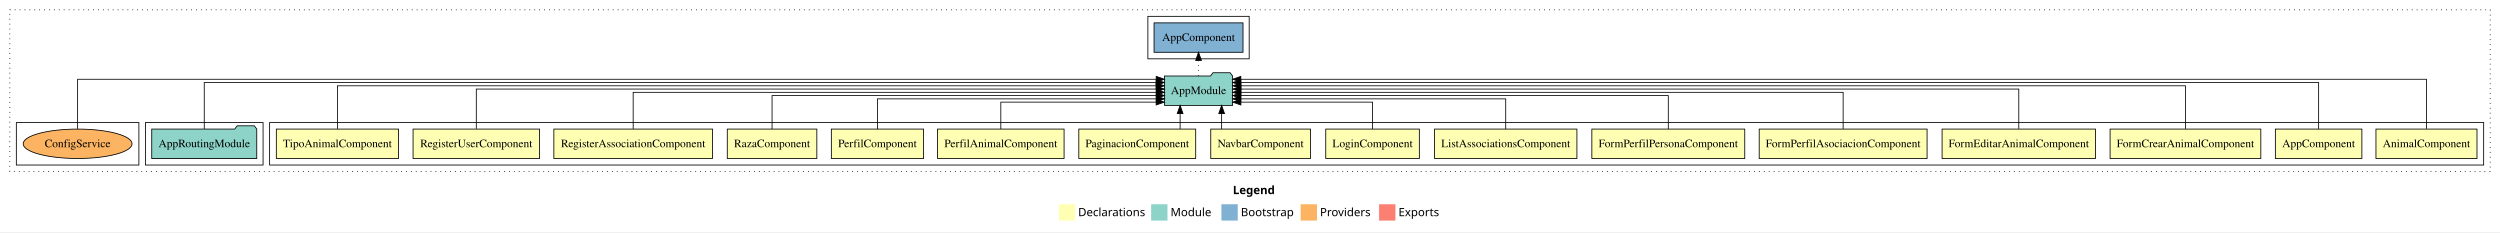
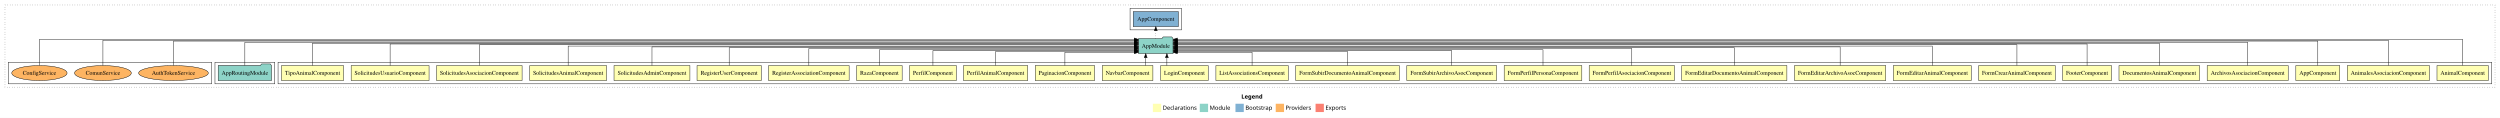
- <svg xmlns="http://www.w3.org/2000/svg" width="3060pt" height="284pt" viewBox="0.00 0.00 3060.00 284.00">
+ <svg xmlns="http://www.w3.org/2000/svg" width="6024pt" height="284pt" viewBox="0.00 0.00 6024.00 284.00">
  <g id="graph0" class="graph" transform="scale(1 1) rotate(0) translate(4 280)">
-     <polygon fill="white" stroke="transparent" points="-4,4 -4,-280 3056,-280 3056,4 -4,4" />
-     <text text-anchor="start" x="1505.01" y="-42.4" font-family="Times-12" font-weight="bold" font-size="14.00">Legend</text>
-     <polygon fill="#ffffb3" stroke="transparent" points="1292,-10 1292,-30 1312,-30 1312,-10 1292,-10" />
-     <text text-anchor="start" x="1315.63" y="-15.4" font-family="Times-12" font-size="14.00">  Declarations</text>
-     <polygon fill="#8dd3c7" stroke="transparent" points="1405,-10 1405,-30 1425,-30 1425,-10 1405,-10" />
-     <text text-anchor="start" x="1428.73" y="-15.4" font-family="Times-12" font-size="14.00">  Module</text>
-     <polygon fill="#80b1d3" stroke="transparent" points="1491,-10 1491,-30 1511,-30 1511,-10 1491,-10" />
-     <text text-anchor="start" x="1514.78" y="-15.4" font-family="Times-12" font-size="14.00">  Bootstrap</text>
-     <polygon fill="#fdb462" stroke="transparent" points="1588,-10 1588,-30 1608,-30 1608,-10 1588,-10" />
-     <text text-anchor="start" x="1611.67" y="-15.4" font-family="Times-12" font-size="14.00">  Providers</text>
-     <polygon fill="#fb8072" stroke="transparent" points="1684,-10 1684,-30 1704,-30 1704,-10 1684,-10" />
-     <text text-anchor="start" x="1707.73" y="-15.4" font-family="Times-12" font-size="14.00">  Exports</text>
+     <polygon fill="white" stroke="transparent" points="-4,4 -4,-280 6020,-280 6020,4 -4,4" />
+     <text text-anchor="start" x="2987.01" y="-42.4" font-family="Times-12" font-weight="bold" font-size="14.00">Legend</text>
+     <polygon fill="#ffffb3" stroke="transparent" points="2774,-10 2774,-30 2794,-30 2794,-10 2774,-10" />
+     <text text-anchor="start" x="2797.63" y="-15.4" font-family="Times-12" font-size="14.00">  Declarations</text>
+     <polygon fill="#8dd3c7" stroke="transparent" points="2887,-10 2887,-30 2907,-30 2907,-10 2887,-10" />
+     <text text-anchor="start" x="2910.73" y="-15.4" font-family="Times-12" font-size="14.00">  Module</text>
+     <polygon fill="#80b1d3" stroke="transparent" points="2973,-10 2973,-30 2993,-30 2993,-10 2973,-10" />
+     <text text-anchor="start" x="2996.78" y="-15.4" font-family="Times-12" font-size="14.00">  Bootstrap</text>
+     <polygon fill="#fdb462" stroke="transparent" points="3070,-10 3070,-30 3090,-30 3090,-10 3070,-10" />
+     <text text-anchor="start" x="3093.67" y="-15.4" font-family="Times-12" font-size="14.00">  Providers</text>
+     <polygon fill="#fb8072" stroke="transparent" points="3166,-10 3166,-30 3186,-30 3186,-10 3166,-10" />
+     <text text-anchor="start" x="3189.73" y="-15.4" font-family="Times-12" font-size="14.00">  Exports</text>
    <g id="clust1" class="cluster">
-       <polygon fill="none" stroke="black" stroke-dasharray="1,5" points="8,-70 8,-268 3044,-268 3044,-70 8,-70" />
+       <polygon fill="none" stroke="black" stroke-dasharray="1,5" points="8,-70 8,-268 6008,-268 6008,-70 8,-70" />
    </g>
    <g id="clust2" class="cluster">
-       <polygon fill="none" stroke="black" points="326,-78 326,-130 3036,-130 3036,-78 326,-78" />
-     </g>
-     <g id="clust19" class="cluster">
-       <polygon fill="none" stroke="black" points="174,-78 174,-130 318,-130 318,-78 174,-78" />
-     </g>
-     <g id="clust21" class="cluster">
-       <polygon fill="none" stroke="black" points="1401,-208 1401,-260 1525,-260 1525,-208 1401,-208" />
-     </g>
-     <g id="clust22" class="cluster">
-       <polygon fill="none" stroke="black" points="16,-78 16,-130 166,-130 166,-78 16,-78" />
+       <polygon fill="none" stroke="black" points="666,-78 666,-130 6000,-130 6000,-78 666,-78" />
+     </g>
+     <g id="clust31" class="cluster">
+       <polygon fill="none" stroke="black" points="514,-78 514,-130 658,-130 658,-78 514,-78" />
+     </g>
+     <g id="clust33" class="cluster">
+       <polygon fill="none" stroke="black" points="2719,-208 2719,-260 2843,-260 2843,-208 2719,-208" />
+     </g>
+     <g id="clust34" class="cluster">
+       <polygon fill="none" stroke="black" points="16,-78 16,-130 506,-130 506,-78 16,-78" />
    </g>
    <g id="node1" class="node">
-       <polygon fill="#ffffb3" stroke="black" points="3027.83,-122 2904.17,-122 2904.17,-86 3027.83,-86 3027.83,-122" />
-       <text text-anchor="middle" x="2966" y="-99.8" font-family="Times,serif" font-size="14.00">AnimalComponent</text>
+       <polygon fill="#ffffb3" stroke="black" points="5991.83,-122 5868.17,-122 5868.17,-86 5991.83,-86 5991.83,-122" />
+       <text text-anchor="middle" x="5930" y="-99.8" font-family="Times,serif" font-size="14.00">AnimalComponent</text>
+     </g>
+     <g id="node29" class="node">
+       <polygon fill="#8dd3c7" stroke="black" points="2822.66,-187 2819.66,-191 2798.66,-191 2795.66,-187 2739.34,-187 2739.34,-151 2822.66,-151 2822.66,-187" />
+       <text text-anchor="middle" x="2781" y="-164.8" font-family="Times,serif" font-size="14.00">AppModule</text>
+     </g>
+     <g id="edge1" class="edge">
+       <path fill="none" stroke="black" d="M5930,-122.38C5930,-146.28 5930,-185 5930,-185 5930,-185 2832.84,-185 2832.84,-185" />
+       <polygon fill="black" stroke="black" points="2832.84,-181.5 2822.84,-185 2832.84,-188.5 2832.84,-181.5" />
+     </g>
+     <g id="node2" class="node">
+       <polygon fill="#ffffb3" stroke="black" points="5849.96,-122 5652.04,-122 5652.04,-86 5849.96,-86 5849.96,-122" />
+       <text text-anchor="middle" x="5751" y="-99.8" font-family="Times,serif" font-size="14.00">AnimalesAsociacionComponent</text>
+     </g>
+     <g id="edge2" class="edge">
+       <path fill="none" stroke="black" d="M5751,-122.32C5751,-145.66 5751,-183 5751,-183 5751,-183 2832.7,-183 2832.7,-183" />
+       <polygon fill="black" stroke="black" points="2832.7,-179.5 2822.7,-183 2832.7,-186.5 2832.7,-179.5" />
+     </g>
+     <g id="node3" class="node">
+       <polygon fill="#ffffb3" stroke="black" points="5633.94,-122 5528.06,-122 5528.06,-86 5633.94,-86 5633.94,-122" />
+       <text text-anchor="middle" x="5581" y="-99.8" font-family="Times,serif" font-size="14.00">AppComponent</text>
+     </g>
+     <g id="edge3" class="edge">
+       <path fill="none" stroke="black" d="M5581,-122.25C5581,-145.02 5581,-181 5581,-181 5581,-181 2832.75,-181 2832.75,-181" />
+       <polygon fill="black" stroke="black" points="2832.75,-177.5 2822.75,-181 2832.75,-184.5 2832.75,-177.5" />
+     </g>
+     <g id="node4" class="node">
+       <polygon fill="#ffffb3" stroke="black" points="5509.63,-122 5314.37,-122 5314.37,-86 5509.63,-86 5509.63,-122" />
+       <text text-anchor="middle" x="5412" y="-99.8" font-family="Times,serif" font-size="14.00">ArchivosAsociacionComponent</text>
+     </g>
+     <g id="edge4" class="edge">
+       <path fill="none" stroke="black" d="M5412,-122.29C5412,-144.21 5412,-178 5412,-178 5412,-178 2832.86,-178 2832.86,-178" />
+       <polygon fill="black" stroke="black" points="2832.86,-174.5 2822.86,-178 2832.86,-181.5 2832.86,-174.5" />
+     </g>
+     <g id="node5" class="node">
+       <polygon fill="#ffffb3" stroke="black" points="5296.09,-122 5101.91,-122 5101.91,-86 5296.09,-86 5296.09,-122" />
+       <text text-anchor="middle" x="5199" y="-99.8" font-family="Times,serif" font-size="14.00">DocumentosAnimalComponent</text>
+     </g>
+     <g id="edge5" class="edge">
+       <path fill="none" stroke="black" d="M5199,-122.17C5199,-143.5 5199,-176 5199,-176 5199,-176 2832.71,-176 2832.71,-176" />
+       <polygon fill="black" stroke="black" points="2832.71,-172.5 2822.71,-176 2832.71,-179.5 2832.71,-172.5" />
+     </g>
+     <g id="node6" class="node">
+       <polygon fill="#ffffb3" stroke="black" points="5083.88,-122 4966.12,-122 4966.12,-86 5083.88,-86 5083.88,-122" />
+       <text text-anchor="middle" x="5025" y="-99.8" font-family="Times,serif" font-size="14.00">FooterComponent</text>
+     </g>
+     <g id="edge6" class="edge">
+       <path fill="none" stroke="black" d="M5025,-122.03C5025,-142.77 5025,-174 5025,-174 5025,-174 2832.84,-174 2832.84,-174" />
+       <polygon fill="black" stroke="black" points="2832.84,-170.5 2822.84,-174 2832.84,-177.5 2832.84,-170.5" />
+     </g>
+     <g id="node7" class="node">
+       <polygon fill="#ffffb3" stroke="black" points="4948.25,-122 4763.75,-122 4763.75,-86 4948.25,-86 4948.25,-122" />
+       <text text-anchor="middle" x="4856" y="-99.8" font-family="Times,serif" font-size="14.00">FormCrearAnimalComponent</text>
+     </g>
+     <g id="edge7" class="edge">
+       <path fill="none" stroke="black" d="M4856,-122.22C4856,-142.37 4856,-172 4856,-172 4856,-172 2832.92,-172 2832.92,-172" />
+       <polygon fill="black" stroke="black" points="2832.92,-168.5 2822.92,-172 2832.92,-175.5 2832.92,-168.5" />
+     </g>
+     <g id="node8" class="node">
+       <polygon fill="#ffffb3" stroke="black" points="4745.87,-122 4558.13,-122 4558.13,-86 4745.87,-86 4745.87,-122" />
+       <text text-anchor="middle" x="4652" y="-99.8" font-family="Times,serif" font-size="14.00">FormEditarAnimalComponent</text>
+     </g>
+     <g id="edge8" class="edge">
+       <path fill="none" stroke="black" d="M4652,-122.11C4652,-141.34 4652,-169 4652,-169 4652,-169 2832.7,-169 2832.7,-169" />
+       <polygon fill="black" stroke="black" points="2832.7,-165.5 2822.7,-169 2832.7,-172.5 2832.7,-165.5" />
+     </g>
+     <g id="node9" class="node">
+       <polygon fill="#ffffb3" stroke="black" points="4540.01,-122 4319.99,-122 4319.99,-86 4540.01,-86 4540.01,-122" />
+       <text text-anchor="middle" x="4430" y="-99.8" font-family="Times,serif" font-size="14.00">FormEditarArchivoAsocComponent</text>
+     </g>
+     <g id="edge9" class="edge">
+       <path fill="none" stroke="black" d="M4430,-122.22C4430,-140.83 4430,-167 4430,-167 4430,-167 2833,-167 2833,-167" />
+       <polygon fill="black" stroke="black" points="2833,-163.5 2823,-167 2833,-170.5 2833,-163.5" />
+     </g>
+     <g id="node10" class="node">
+       <polygon fill="#ffffb3" stroke="black" points="4301.69,-122 4048.31,-122 4048.31,-86 4301.69,-86 4301.69,-122" />
+       <text text-anchor="middle" x="4175" y="-99.8" font-family="Times,serif" font-size="14.00">FormEditarDocumentoAnimalComponent</text>
+     </g>
+     <g id="edge10" class="edge">
+       <path fill="none" stroke="black" d="M4175,-122.3C4175,-140.27 4175,-165 4175,-165 4175,-165 2832.72,-165 2832.72,-165" />
+       <polygon fill="black" stroke="black" points="2832.72,-161.5 2822.72,-165 2832.72,-168.5 2832.72,-161.5" />
+     </g>
+     <g id="node11" class="node">
+       <polygon fill="#ffffb3" stroke="black" points="4030.74,-122 3825.26,-122 3825.26,-86 4030.74,-86 4030.74,-122" />
+       <text text-anchor="middle" x="3928" y="-99.8" font-family="Times,serif" font-size="14.00">FormPerfilAsociacionComponent</text>
+     </g>
+     <g id="edge11" class="edge">
+       <path fill="none" stroke="black" d="M3928,-122.02C3928,-139.37 3928,-163 3928,-163 3928,-163 2832.84,-163 2832.84,-163" />
+       <polygon fill="black" stroke="black" points="2832.84,-159.5 2822.84,-163 2832.84,-166.5 2832.84,-159.5" />
+     </g>
+     <g id="node12" class="node">
+       <polygon fill="#ffffb3" stroke="black" points="3807.58,-122 3620.42,-122 3620.42,-86 3807.58,-86 3807.58,-122" />
+       <text text-anchor="middle" x="3714" y="-99.8" font-family="Times,serif" font-size="14.00">FormPerfilPersonaComponent</text>
+     </g>
+     <g id="edge12" class="edge">
+       <path fill="none" stroke="black" d="M3714,-122.03C3714,-138.4 3714,-160 3714,-160 3714,-160 2832.9,-160 2832.9,-160" />
+       <polygon fill="black" stroke="black" points="2832.9,-156.5 2822.9,-160 2832.9,-163.5 2832.9,-156.5" />
+     </g>
+     <g id="node13" class="node">
+       <polygon fill="#ffffb3" stroke="black" points="3602.14,-122 3385.86,-122 3385.86,-86 3602.14,-86 3602.14,-122" />
+       <text text-anchor="middle" x="3494" y="-99.8" font-family="Times,serif" font-size="14.00">FormSubirArchivoAsocComponent</text>
+     </g>
+     <g id="edge13" class="edge">
+       <path fill="none" stroke="black" d="M3494,-122.28C3494,-137.95 3494,-158 3494,-158 3494,-158 2832.68,-158 2832.68,-158" />
+       <polygon fill="black" stroke="black" points="2832.68,-154.5 2822.68,-158 2832.68,-161.5 2832.68,-154.5" />
+     </g>
+     <g id="node14" class="node">
+       <polygon fill="#ffffb3" stroke="black" points="3367.81,-122 3118.19,-122 3118.19,-86 3367.81,-86 3367.81,-122" />
+       <text text-anchor="middle" x="3243" y="-99.8" font-family="Times,serif" font-size="14.00">FormSubirDocumentoAnimalComponent</text>
+     </g>
+     <g id="edge14" class="edge">
+       <path fill="none" stroke="black" d="M3243,-122.19C3243,-137.18 3243,-156 3243,-156 3243,-156 2832.81,-156 2832.81,-156" />
+       <polygon fill="black" stroke="black" points="2832.81,-152.5 2822.81,-156 2832.81,-159.5 2832.81,-152.5" />
+     </g>
+     <g id="node15" class="node">
+       <polygon fill="#ffffb3" stroke="black" points="3100.15,-122 2925.85,-122 2925.85,-86 3100.15,-86 3100.15,-122" />
+       <text text-anchor="middle" x="3013" y="-99.8" font-family="Times,serif" font-size="14.00">ListAssociationsComponent</text>
+     </g>
+     <g id="edge15" class="edge">
+       <path fill="none" stroke="black" d="M3013,-122.05C3013,-136.37 3013,-154 3013,-154 3013,-154 2832.74,-154 2832.74,-154" />
+       <polygon fill="black" stroke="black" points="2832.74,-150.5 2822.74,-154 2832.74,-157.5 2832.74,-150.5" />
+     </g>
+     <g id="node16" class="node">
+       <polygon fill="#ffffb3" stroke="black" points="2907.28,-122 2792.72,-122 2792.72,-86 2907.28,-86 2907.28,-122" />
+       <text text-anchor="middle" x="2850" y="-99.8" font-family="Times,serif" font-size="14.00">LoginComponent</text>
+     </g>
+     <g id="edge16" class="edge">
+       <path fill="none" stroke="black" d="M2807.72,-122.11C2807.72,-122.11 2807.72,-140.99 2807.72,-140.99" />
+       <polygon fill="black" stroke="black" points="2804.22,-140.99 2807.72,-150.99 2811.22,-140.99 2804.22,-140.99" />
    </g>
    <g id="node17" class="node">
-       <polygon fill="#8dd3c7" stroke="black" points="1504.66,-187 1501.66,-191 1480.66,-191 1477.66,-187 1421.34,-187 1421.34,-151 1504.66,-151 1504.66,-187" />
-       <text text-anchor="middle" x="1463" y="-164.8" font-family="Times,serif" font-size="14.00">AppModule</text>
-     </g>
-     <g id="edge1" class="edge">
-       <path fill="none" stroke="black" d="M2966,-122.32C2966,-145.66 2966,-183 2966,-183 2966,-183 1514.77,-183 1514.77,-183" />
-       <polygon fill="black" stroke="black" points="1514.77,-179.5 1504.77,-183 1514.77,-186.5 1514.77,-179.5" />
-     </g>
-     <g id="node2" class="node">
-       <polygon fill="#ffffb3" stroke="black" points="2886.94,-122 2781.06,-122 2781.06,-86 2886.94,-86 2886.94,-122" />
-       <text text-anchor="middle" x="2834" y="-99.8" font-family="Times,serif" font-size="14.00">AppComponent</text>
-     </g>
-     <g id="edge2" class="edge">
-       <path fill="none" stroke="black" d="M2834,-122.16C2834,-144.35 2834,-179 2834,-179 2834,-179 1514.78,-179 1514.78,-179" />
-       <polygon fill="black" stroke="black" points="1514.78,-175.5 1504.78,-179 1514.78,-182.5 1514.78,-175.5" />
-     </g>
-     <g id="node3" class="node">
-       <polygon fill="#ffffb3" stroke="black" points="2763.25,-122 2578.75,-122 2578.75,-86 2763.25,-86 2763.25,-122" />
-       <text text-anchor="middle" x="2671" y="-99.8" font-family="Times,serif" font-size="14.00">FormCrearAnimalComponent</text>
-     </g>
-     <g id="edge3" class="edge">
-       <path fill="none" stroke="black" d="M2671,-122.28C2671,-143.32 2671,-175 2671,-175 2671,-175 1514.93,-175 1514.93,-175" />
-       <polygon fill="black" stroke="black" points="1514.93,-171.5 1504.93,-175 1514.93,-178.5 1514.93,-171.5" />
-     </g>
-     <g id="node4" class="node">
-       <polygon fill="#ffffb3" stroke="black" points="2560.87,-122 2373.13,-122 2373.13,-86 2560.87,-86 2560.87,-122" />
-       <text text-anchor="middle" x="2467" y="-99.8" font-family="Times,serif" font-size="14.00">FormEditarAnimalComponent</text>
-     </g>
-     <g id="edge4" class="edge">
-       <path fill="none" stroke="black" d="M2467,-122.31C2467,-142.15 2467,-171 2467,-171 2467,-171 1514.86,-171 1514.86,-171" />
-       <polygon fill="black" stroke="black" points="1514.86,-167.5 1504.86,-171 1514.86,-174.5 1514.86,-167.5" />
-     </g>
-     <g id="node5" class="node">
-       <polygon fill="#ffffb3" stroke="black" points="2354.74,-122 2149.26,-122 2149.26,-86 2354.74,-86 2354.74,-122" />
-       <text text-anchor="middle" x="2252" y="-99.8" font-family="Times,serif" font-size="14.00">FormPerfilAsociacionComponent</text>
-     </g>
-     <g id="edge5" class="edge">
-       <path fill="none" stroke="black" d="M2252,-122.22C2252,-140.83 2252,-167 2252,-167 2252,-167 1514.86,-167 1514.86,-167" />
-       <polygon fill="black" stroke="black" points="1514.86,-163.5 1504.86,-167 1514.86,-170.5 1514.86,-163.5" />
-     </g>
-     <g id="node6" class="node">
-       <polygon fill="#ffffb3" stroke="black" points="2131.58,-122 1944.42,-122 1944.42,-86 2131.58,-86 2131.58,-122" />
-       <text text-anchor="middle" x="2038" y="-99.8" font-family="Times,serif" font-size="14.00">FormPerfilPersonaComponent</text>
-     </g>
-     <g id="edge6" class="edge">
-       <path fill="none" stroke="black" d="M2038,-122.02C2038,-139.37 2038,-163 2038,-163 2038,-163 1514.82,-163 1514.82,-163" />
-       <polygon fill="black" stroke="black" points="1514.82,-159.5 1504.82,-163 1514.82,-166.5 1514.82,-159.5" />
-     </g>
-     <g id="node7" class="node">
-       <polygon fill="#ffffb3" stroke="black" points="1926.15,-122 1751.85,-122 1751.85,-86 1926.15,-86 1926.15,-122" />
-       <text text-anchor="middle" x="1839" y="-99.8" font-family="Times,serif" font-size="14.00">ListAssociationsComponent</text>
-     </g>
-     <g id="edge7" class="edge">
-       <path fill="none" stroke="black" d="M1839,-122.01C1839,-138.05 1839,-159 1839,-159 1839,-159 1514.68,-159 1514.68,-159" />
-       <polygon fill="black" stroke="black" points="1514.68,-155.5 1504.68,-159 1514.68,-162.5 1514.68,-155.5" />
-     </g>
-     <g id="node8" class="node">
-       <polygon fill="#ffffb3" stroke="black" points="1733.28,-122 1618.72,-122 1618.72,-86 1733.28,-86 1733.28,-122" />
-       <text text-anchor="middle" x="1676" y="-99.8" font-family="Times,serif" font-size="14.00">LoginComponent</text>
-     </g>
-     <g id="edge8" class="edge">
-       <path fill="none" stroke="black" d="M1676,-122.12C1676,-136.78 1676,-155 1676,-155 1676,-155 1514.83,-155 1514.83,-155" />
-       <polygon fill="black" stroke="black" points="1514.83,-151.5 1504.83,-155 1514.83,-158.5 1514.83,-151.5" />
-     </g>
-     <g id="node9" class="node">
-       <polygon fill="#ffffb3" stroke="black" points="1600.03,-122 1477.97,-122 1477.97,-86 1600.03,-86 1600.03,-122" />
-       <text text-anchor="middle" x="1539" y="-99.8" font-family="Times,serif" font-size="14.00">NavbarComponent</text>
-     </g>
-     <g id="edge9" class="edge">
-       <path fill="none" stroke="black" d="M1491.28,-122.11C1491.28,-122.11 1491.28,-140.99 1491.28,-140.99" />
-       <polygon fill="black" stroke="black" points="1487.78,-140.99 1491.28,-150.99 1494.78,-140.99 1487.78,-140.99" />
-     </g>
-     <g id="node10" class="node">
-       <polygon fill="#ffffb3" stroke="black" points="1459.54,-122 1316.46,-122 1316.46,-86 1459.54,-86 1459.54,-122" />
-       <text text-anchor="middle" x="1388" y="-99.8" font-family="Times,serif" font-size="14.00">PaginacionComponent</text>
-     </g>
-     <g id="edge10" class="edge">
-       <path fill="none" stroke="black" d="M1440.47,-122.11C1440.47,-122.11 1440.47,-140.99 1440.47,-140.99" />
-       <polygon fill="black" stroke="black" points="1436.97,-140.99 1440.47,-150.99 1443.97,-140.99 1436.97,-140.99" />
-     </g>
-     <g id="node11" class="node">
-       <polygon fill="#ffffb3" stroke="black" points="1298.43,-122 1143.57,-122 1143.57,-86 1298.43,-86 1298.43,-122" />
-       <text text-anchor="middle" x="1221" y="-99.8" font-family="Times,serif" font-size="14.00">PerfilAnimalComponent</text>
-     </g>
-     <g id="edge11" class="edge">
-       <path fill="none" stroke="black" d="M1221,-122.12C1221,-136.78 1221,-155 1221,-155 1221,-155 1411.12,-155 1411.12,-155" />
-       <polygon fill="black" stroke="black" points="1411.12,-158.5 1421.12,-155 1411.12,-151.5 1411.12,-158.5" />
-     </g>
-     <g id="node12" class="node">
-       <polygon fill="#ffffb3" stroke="black" points="1126.43,-122 1013.57,-122 1013.57,-86 1126.43,-86 1126.43,-122" />
-       <text text-anchor="middle" x="1070" y="-99.8" font-family="Times,serif" font-size="14.00">PerfilComponent</text>
-     </g>
-     <g id="edge12" class="edge">
-       <path fill="none" stroke="black" d="M1070,-122.01C1070,-138.05 1070,-159 1070,-159 1070,-159 1411.31,-159 1411.31,-159" />
-       <polygon fill="black" stroke="black" points="1411.31,-162.5 1421.31,-159 1411.31,-155.5 1411.31,-162.5" />
-     </g>
-     <g id="node13" class="node">
-       <polygon fill="#ffffb3" stroke="black" points="995.81,-122 886.19,-122 886.19,-86 995.81,-86 995.81,-122" />
-       <text text-anchor="middle" x="941" y="-99.8" font-family="Times,serif" font-size="14.00">RazaComponent</text>
-     </g>
-     <g id="edge13" class="edge">
-       <path fill="none" stroke="black" d="M941,-122.02C941,-139.37 941,-163 941,-163 941,-163 1411.16,-163 1411.16,-163" />
-       <polygon fill="black" stroke="black" points="1411.16,-166.5 1421.16,-163 1411.16,-159.5 1411.16,-166.5" />
-     </g>
-     <g id="node14" class="node">
-       <polygon fill="#ffffb3" stroke="black" points="868.08,-122 673.92,-122 673.92,-86 868.08,-86 868.08,-122" />
-       <text text-anchor="middle" x="771" y="-99.8" font-family="Times,serif" font-size="14.00">RegisterAssociationComponent</text>
-     </g>
-     <g id="edge14" class="edge">
-       <path fill="none" stroke="black" d="M771,-122.22C771,-140.83 771,-167 771,-167 771,-167 1411.27,-167 1411.27,-167" />
-       <polygon fill="black" stroke="black" points="1411.27,-170.5 1421.27,-167 1411.27,-163.5 1411.27,-170.5" />
-     </g>
-     <g id="node15" class="node">
-       <polygon fill="#ffffb3" stroke="black" points="656.41,-122 501.59,-122 501.59,-86 656.41,-86 656.41,-122" />
-       <text text-anchor="middle" x="579" y="-99.8" font-family="Times,serif" font-size="14.00">RegisterUserComponent</text>
-     </g>
-     <g id="edge15" class="edge">
-       <path fill="none" stroke="black" d="M579,-122.31C579,-142.15 579,-171 579,-171 579,-171 1411.25,-171 1411.25,-171" />
-       <polygon fill="black" stroke="black" points="1411.25,-174.5 1421.25,-171 1411.25,-167.5 1411.25,-174.5" />
-     </g>
-     <g id="node16" class="node">
-       <polygon fill="#ffffb3" stroke="black" points="483.77,-122 334.23,-122 334.23,-86 483.77,-86 483.77,-122" />
-       <text text-anchor="middle" x="409" y="-99.8" font-family="Times,serif" font-size="14.00">TipoAnimalComponent</text>
-     </g>
-     <g id="edge16" class="edge">
-       <path fill="none" stroke="black" d="M409,-122.28C409,-143.32 409,-175 409,-175 409,-175 1411.03,-175 1411.03,-175" />
-       <polygon fill="black" stroke="black" points="1411.03,-178.5 1421.03,-175 1411.03,-171.5 1411.03,-178.5" />
+       <polygon fill="#ffffb3" stroke="black" points="2774.03,-122 2651.97,-122 2651.97,-86 2774.03,-86 2774.03,-122" />
+       <text text-anchor="middle" x="2713" y="-99.8" font-family="Times,serif" font-size="14.00">NavbarComponent</text>
+     </g>
+     <g id="edge17" class="edge">
+       <path fill="none" stroke="black" d="M2756.72,-122.11C2756.72,-122.11 2756.72,-140.99 2756.72,-140.99" />
+       <polygon fill="black" stroke="black" points="2753.22,-140.99 2756.72,-150.99 2760.22,-140.99 2753.22,-140.99" />
+     </g>
+     <g id="node18" class="node">
+       <polygon fill="#ffffb3" stroke="black" points="2633.54,-122 2490.46,-122 2490.46,-86 2633.54,-86 2633.54,-122" />
+       <text text-anchor="middle" x="2562" y="-99.8" font-family="Times,serif" font-size="14.00">PaginacionComponent</text>
+     </g>
+     <g id="edge18" class="edge">
+       <path fill="none" stroke="black" d="M2562,-122.05C2562,-136.37 2562,-154 2562,-154 2562,-154 2729.29,-154 2729.29,-154" />
+       <polygon fill="black" stroke="black" points="2729.29,-157.5 2739.29,-154 2729.29,-150.5 2729.29,-157.5" />
    </g>
    <g id="node19" class="node">
-       <polygon fill="#80b1d3" stroke="black" points="1517.44,-252 1408.56,-252 1408.56,-216 1517.44,-216 1517.44,-252" />
-       <text text-anchor="middle" x="1463" y="-229.8" font-family="Times,serif" font-size="14.00">AppComponent </text>
-     </g>
-     <g id="edge18" class="edge">
-       <path fill="none" stroke="black" stroke-dasharray="1,5" d="M1463,-187.11C1463,-187.11 1463,-205.99 1463,-205.99" />
-       <polygon fill="black" stroke="black" points="1459.5,-205.99 1463,-215.99 1466.5,-205.99 1459.5,-205.99" />
-     </g>
-     <g id="node18" class="node">
-       <polygon fill="#8dd3c7" stroke="black" points="310.27,-122 307.27,-126 286.27,-126 283.27,-122 181.73,-122 181.73,-86 310.27,-86 310.27,-122" />
-       <text text-anchor="middle" x="246" y="-99.8" font-family="Times,serif" font-size="14.00">AppRoutingModule</text>
-     </g>
-     <g id="edge17" class="edge">
-       <path fill="none" stroke="black" d="M246,-122.16C246,-144.35 246,-179 246,-179 246,-179 1411.11,-179 1411.11,-179" />
-       <polygon fill="black" stroke="black" points="1411.11,-182.5 1421.11,-179 1411.11,-175.5 1411.11,-182.5" />
+       <polygon fill="#ffffb3" stroke="black" points="2472.43,-122 2317.57,-122 2317.57,-86 2472.43,-86 2472.43,-122" />
+       <text text-anchor="middle" x="2395" y="-99.8" font-family="Times,serif" font-size="14.00">PerfilAnimalComponent</text>
+     </g>
+     <g id="edge19" class="edge">
+       <path fill="none" stroke="black" d="M2395,-122.19C2395,-137.18 2395,-156 2395,-156 2395,-156 2729.32,-156 2729.32,-156" />
+       <polygon fill="black" stroke="black" points="2729.32,-159.5 2739.32,-156 2729.32,-152.5 2729.32,-159.5" />
    </g>
    <g id="node20" class="node">
+       <polygon fill="#ffffb3" stroke="black" points="2300.43,-122 2187.57,-122 2187.57,-86 2300.43,-86 2300.43,-122" />
+       <text text-anchor="middle" x="2244" y="-99.8" font-family="Times,serif" font-size="14.00">PerfilComponent</text>
+     </g>
+     <g id="edge20" class="edge">
+       <path fill="none" stroke="black" d="M2244,-122.28C2244,-137.95 2244,-158 2244,-158 2244,-158 2729.31,-158 2729.31,-158" />
+       <polygon fill="black" stroke="black" points="2729.31,-161.5 2739.31,-158 2729.31,-154.5 2729.31,-161.5" />
+     </g>
+     <g id="node21" class="node">
+       <polygon fill="#ffffb3" stroke="black" points="2169.81,-122 2060.19,-122 2060.19,-86 2169.81,-86 2169.81,-122" />
+       <text text-anchor="middle" x="2115" y="-99.8" font-family="Times,serif" font-size="14.00">RazaComponent</text>
+     </g>
+     <g id="edge21" class="edge">
+       <path fill="none" stroke="black" d="M2115,-122.03C2115,-138.4 2115,-160 2115,-160 2115,-160 2729.34,-160 2729.34,-160" />
+       <polygon fill="black" stroke="black" points="2729.34,-163.5 2739.34,-160 2729.34,-156.5 2729.34,-163.5" />
+     </g>
+     <g id="node22" class="node">
+       <polygon fill="#ffffb3" stroke="black" points="2042.08,-122 1847.92,-122 1847.92,-86 2042.08,-86 2042.08,-122" />
+       <text text-anchor="middle" x="1945" y="-99.8" font-family="Times,serif" font-size="14.00">RegisterAssociationComponent</text>
+     </g>
+     <g id="edge22" class="edge">
+       <path fill="none" stroke="black" d="M1945,-122.02C1945,-139.37 1945,-163 1945,-163 1945,-163 2729.26,-163 2729.26,-163" />
+       <polygon fill="black" stroke="black" points="2729.26,-166.5 2739.26,-163 2729.26,-159.5 2729.26,-166.5" />
+     </g>
+     <g id="node23" class="node">
+       <polygon fill="#ffffb3" stroke="black" points="1830.41,-122 1675.59,-122 1675.59,-86 1830.41,-86 1830.41,-122" />
+       <text text-anchor="middle" x="1753" y="-99.8" font-family="Times,serif" font-size="14.00">RegisterUserComponent</text>
+     </g>
+     <g id="edge23" class="edge">
+       <path fill="none" stroke="black" d="M1753,-122.3C1753,-140.27 1753,-165 1753,-165 1753,-165 2729.11,-165 2729.11,-165" />
+       <polygon fill="black" stroke="black" points="2729.11,-168.5 2739.11,-165 2729.11,-161.5 2729.11,-168.5" />
+     </g>
+     <g id="node24" class="node">
+       <polygon fill="#ffffb3" stroke="black" points="1658.44,-122 1475.56,-122 1475.56,-86 1658.44,-86 1658.44,-122" />
+       <text text-anchor="middle" x="1567" y="-99.8" font-family="Times,serif" font-size="14.00">SolicitudesAdminComponent</text>
+     </g>
+     <g id="edge24" class="edge">
+       <path fill="none" stroke="black" d="M1567,-122.22C1567,-140.83 1567,-167 1567,-167 1567,-167 2729.21,-167 2729.21,-167" />
+       <polygon fill="black" stroke="black" points="2729.21,-170.5 2739.21,-167 2729.21,-163.5 2729.21,-170.5" />
+     </g>
+     <g id="node25" class="node">
+       <polygon fill="#ffffb3" stroke="black" points="1457.54,-122 1272.46,-122 1272.46,-86 1457.54,-86 1457.54,-122" />
+       <text text-anchor="middle" x="1365" y="-99.8" font-family="Times,serif" font-size="14.00">SolicitudesAnimalComponent</text>
+     </g>
+     <g id="edge25" class="edge">
+       <path fill="none" stroke="black" d="M1365,-122.11C1365,-141.34 1365,-169 1365,-169 1365,-169 2729.01,-169 2729.01,-169" />
+       <polygon fill="black" stroke="black" points="2729.01,-172.5 2739.01,-169 2729.01,-165.5 2729.01,-172.5" />
+     </g>
+     <g id="node26" class="node">
+       <polygon fill="#ffffb3" stroke="black" points="1254.03,-122 1047.97,-122 1047.97,-86 1254.03,-86 1254.03,-122" />
+       <text text-anchor="middle" x="1151" y="-99.8" font-family="Times,serif" font-size="14.00">SolicitudesAsociacionComponent</text>
+     </g>
+     <g id="edge26" class="edge">
+       <path fill="none" stroke="black" d="M1151,-122.22C1151,-142.37 1151,-172 1151,-172 1151,-172 2729.07,-172 2729.07,-172" />
+       <polygon fill="black" stroke="black" points="2729.07,-175.5 2739.07,-172 2729.07,-168.5 2729.07,-175.5" />
+     </g>
+     <g id="node27" class="node">
+       <polygon fill="#ffffb3" stroke="black" points="1029.87,-122 842.13,-122 842.13,-86 1029.87,-86 1029.87,-122" />
+       <text text-anchor="middle" x="936" y="-99.8" font-family="Times,serif" font-size="14.00">SolicitudesUsuarioComponent</text>
+     </g>
+     <g id="edge27" class="edge">
+       <path fill="none" stroke="black" d="M936,-122.03C936,-142.77 936,-174 936,-174 936,-174 2729,-174 2729,-174" />
+       <polygon fill="black" stroke="black" points="2729,-177.5 2739,-174 2729,-170.5 2729,-177.5" />
+     </g>
+     <g id="node28" class="node">
+       <polygon fill="#ffffb3" stroke="black" points="823.77,-122 674.23,-122 674.23,-86 823.77,-86 823.77,-122" />
+       <text text-anchor="middle" x="749" y="-99.8" font-family="Times,serif" font-size="14.00">TipoAnimalComponent</text>
+     </g>
+     <g id="edge28" class="edge">
+       <path fill="none" stroke="black" d="M749,-122.17C749,-143.5 749,-176 749,-176 749,-176 2729.03,-176 2729.03,-176" />
+       <polygon fill="black" stroke="black" points="2729.03,-179.5 2739.03,-176 2729.03,-172.5 2729.03,-179.5" />
+     </g>
+     <g id="node31" class="node">
+       <polygon fill="#80b1d3" stroke="black" points="2835.44,-252 2726.56,-252 2726.56,-216 2835.44,-216 2835.44,-252" />
+       <text text-anchor="middle" x="2781" y="-229.8" font-family="Times,serif" font-size="14.00">AppComponent </text>
+     </g>
+     <g id="edge30" class="edge">
+       <path fill="none" stroke="black" stroke-dasharray="1,5" d="M2781,-187.11C2781,-187.11 2781,-205.99 2781,-205.99" />
+       <polygon fill="black" stroke="black" points="2777.5,-205.99 2781,-215.99 2784.5,-205.99 2777.5,-205.99" />
+     </g>
+     <g id="node30" class="node">
+       <polygon fill="#8dd3c7" stroke="black" points="650.27,-122 647.27,-126 626.27,-126 623.27,-122 521.73,-122 521.73,-86 650.27,-86 650.27,-122" />
+       <text text-anchor="middle" x="586" y="-99.8" font-family="Times,serif" font-size="14.00">AppRoutingModule</text>
+     </g>
+     <g id="edge29" class="edge">
+       <path fill="none" stroke="black" d="M586,-122.29C586,-144.21 586,-178 586,-178 586,-178 2729.11,-178 2729.11,-178" />
+       <polygon fill="black" stroke="black" points="2729.11,-181.5 2739.11,-178 2729.11,-174.5 2729.11,-181.5" />
+     </g>
+     <g id="node32" class="node">
+       <ellipse fill="#fdb462" stroke="black" cx="414" cy="-104" rx="83.95" ry="18" />
+       <text text-anchor="middle" x="414" y="-99.8" font-family="Times,serif" font-size="14.00">AuthTokenService</text>
+     </g>
+     <g id="edge31" class="edge">
+       <path fill="none" stroke="black" d="M414,-122.25C414,-145.02 414,-181 414,-181 414,-181 2729.16,-181 2729.16,-181" />
+       <polygon fill="black" stroke="black" points="2729.16,-184.5 2739.16,-181 2729.16,-177.5 2729.16,-184.5" />
+     </g>
+     <g id="node33" class="node">
+       <ellipse fill="#fdb462" stroke="black" cx="244" cy="-104" rx="68.36" ry="18" />
+       <text text-anchor="middle" x="244" y="-99.8" font-family="Times,serif" font-size="14.00">ComunService</text>
+     </g>
+     <g id="edge32" class="edge">
+       <path fill="none" stroke="black" d="M244,-122.32C244,-145.66 244,-183 244,-183 244,-183 2729.08,-183 2729.08,-183" />
+       <polygon fill="black" stroke="black" points="2729.08,-186.5 2739.08,-183 2729.08,-179.5 2729.08,-186.5" />
+     </g>
+     <g id="node34" class="node">
      <ellipse fill="#fdb462" stroke="black" cx="91" cy="-104" rx="66.63" ry="18" />
      <text text-anchor="middle" x="91" y="-99.8" font-family="Times,serif" font-size="14.00">ConfigService</text>
    </g>
-     <g id="edge19" class="edge">
-       <path fill="none" stroke="black" d="M91,-122.32C91,-145.66 91,-183 91,-183 91,-183 1411.19,-183 1411.19,-183" />
-       <polygon fill="black" stroke="black" points="1411.19,-186.5 1421.19,-183 1411.19,-179.5 1411.19,-186.5" />
+     <g id="edge33" class="edge">
+       <path fill="none" stroke="black" d="M91,-122.38C91,-146.28 91,-185 91,-185 91,-185 2729.29,-185 2729.29,-185" />
+       <polygon fill="black" stroke="black" points="2729.29,-188.5 2739.29,-185 2729.29,-181.5 2729.29,-188.5" />
    </g>
  </g>
</svg>
